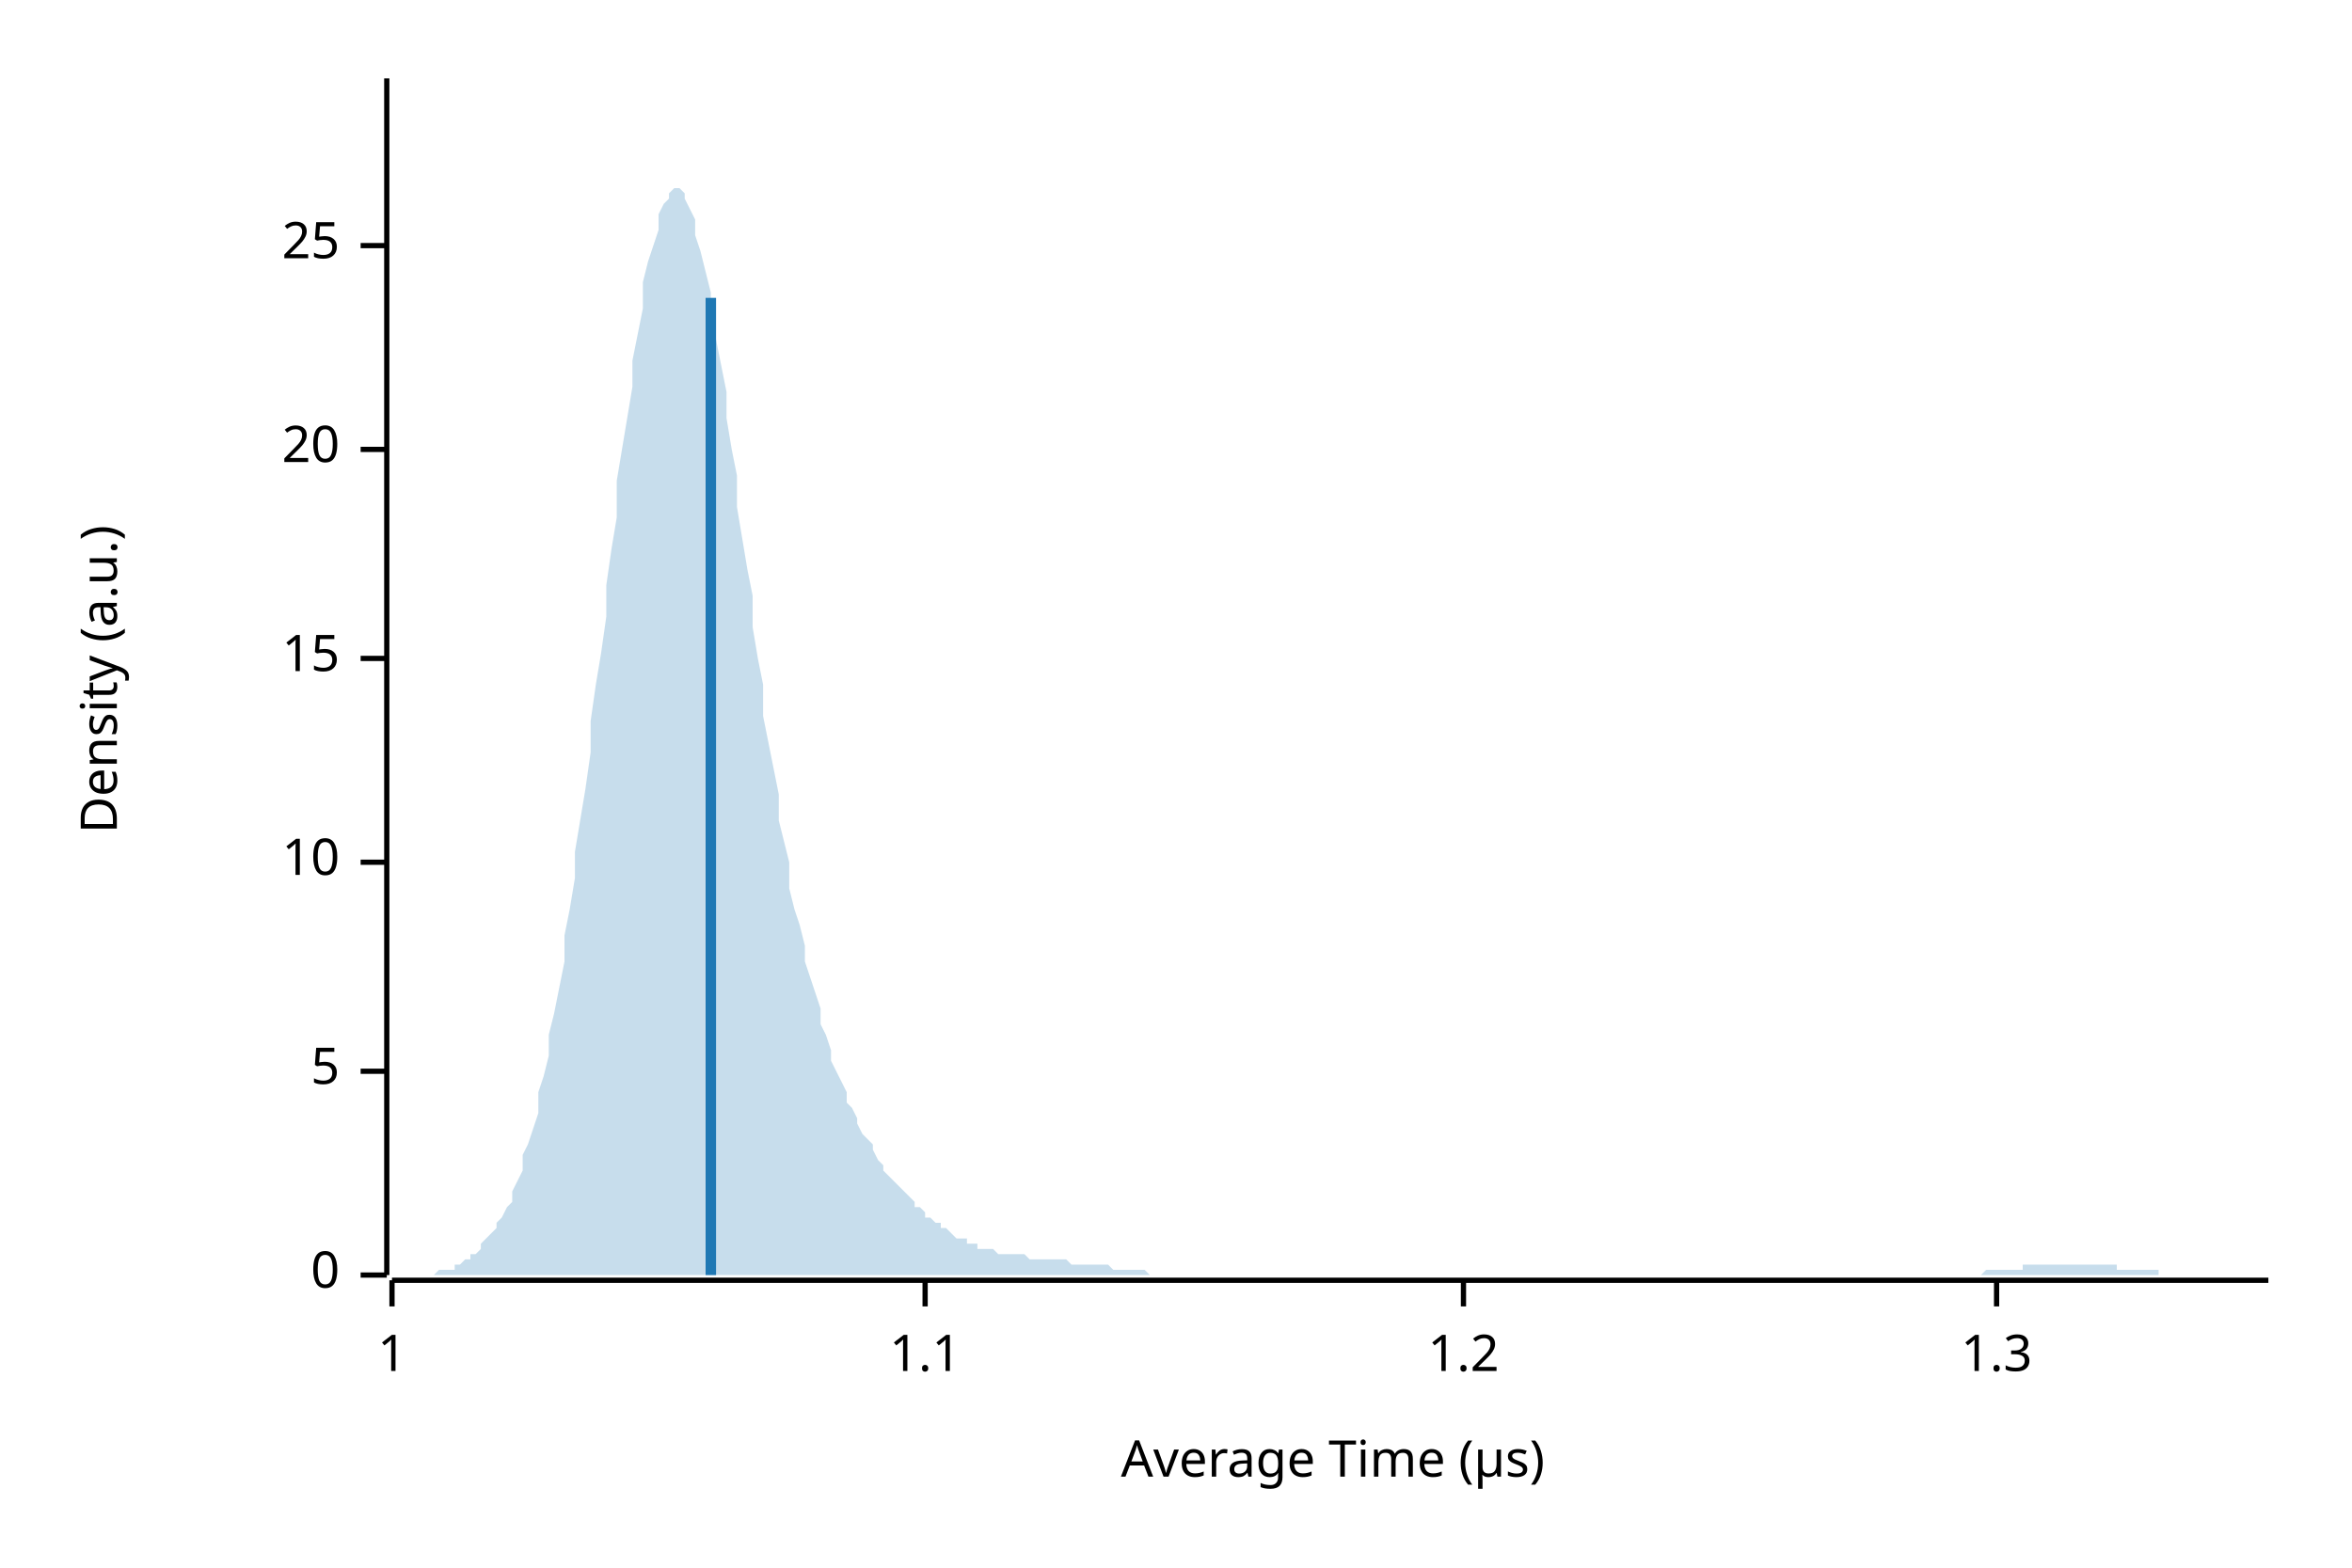
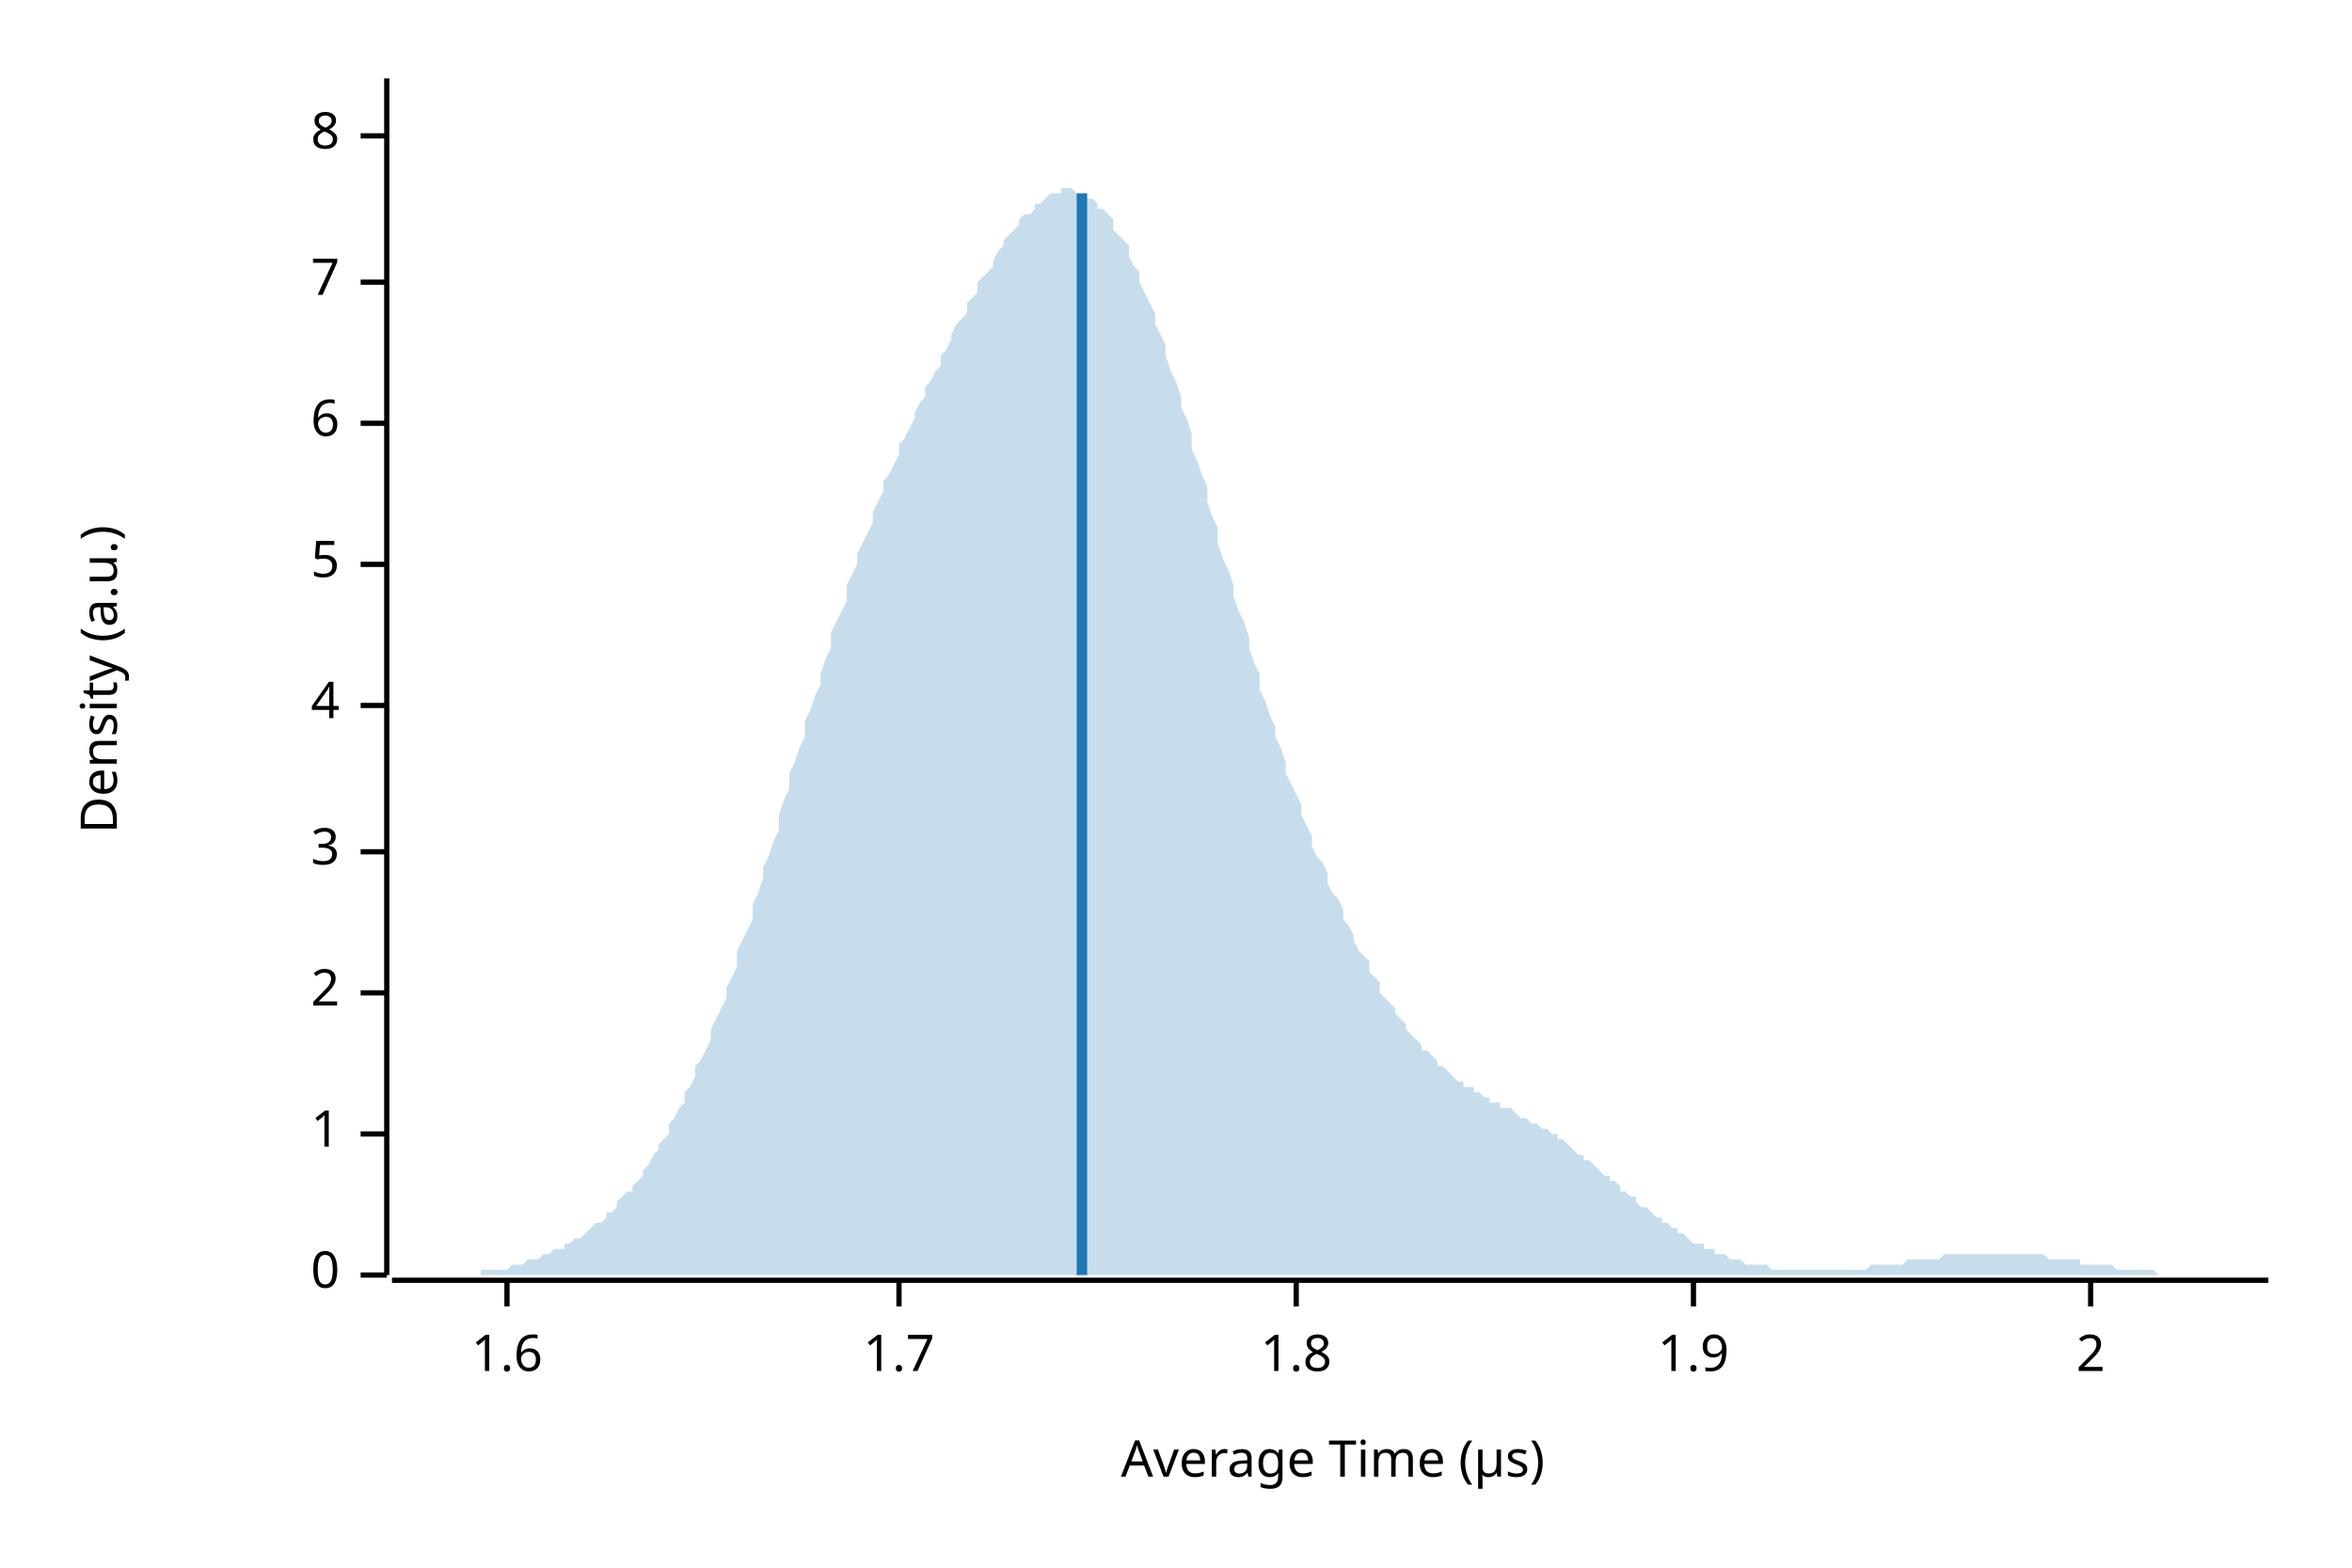
<svg xmlns="http://www.w3.org/2000/svg" width="450" height="300" viewBox="0 0 450 300">
  <text x="15" y="130" dy="0.76em" text-anchor="middle" font-family="sans-serif" font-size="9.677" opacity="1" fill="#000000" transform="rotate(270, 15, 130)">
Density (a.u.)
</text>
  <text x="255" y="285" dy="-0.5ex" text-anchor="middle" font-family="sans-serif" font-size="9.677" opacity="1" fill="#000000">
Average Time (µs)
</text>
  <polyline fill="none" opacity="1" stroke="#000000" stroke-width="1" points="74,15 74,244 " />
  <text x="65" y="244" dy="0.5ex" text-anchor="end" font-family="sans-serif" font-size="9.677" opacity="1" fill="#000000">
0
</text>
  <polyline fill="none" opacity="1" stroke="#000000" stroke-width="1" points="69,244 74,244 " />
-   <text x="65" y="205" dy="0.5ex" text-anchor="end" font-family="sans-serif" font-size="9.677" opacity="1" fill="#000000">
+   <text x="65" y="217" dy="0.5ex" text-anchor="end" font-family="sans-serif" font-size="9.677" opacity="1" fill="#000000">
+ 1
+ </text>
+   <polyline fill="none" opacity="1" stroke="#000000" stroke-width="1" points="69,217 74,217 " />
+   <text x="65" y="190" dy="0.5ex" text-anchor="end" font-family="sans-serif" font-size="9.677" opacity="1" fill="#000000">
+ 2
+ </text>
+   <polyline fill="none" opacity="1" stroke="#000000" stroke-width="1" points="69,190 74,190 " />
+   <text x="65" y="163" dy="0.5ex" text-anchor="end" font-family="sans-serif" font-size="9.677" opacity="1" fill="#000000">
+ 3
+ </text>
+   <polyline fill="none" opacity="1" stroke="#000000" stroke-width="1" points="69,163 74,163 " />
+   <text x="65" y="135" dy="0.5ex" text-anchor="end" font-family="sans-serif" font-size="9.677" opacity="1" fill="#000000">
+ 4
+ </text>
+   <polyline fill="none" opacity="1" stroke="#000000" stroke-width="1" points="69,135 74,135 " />
+   <text x="65" y="108" dy="0.5ex" text-anchor="end" font-family="sans-serif" font-size="9.677" opacity="1" fill="#000000">
5
</text>
-   <polyline fill="none" opacity="1" stroke="#000000" stroke-width="1" points="69,205 74,205 " />
-   <text x="65" y="165" dy="0.5ex" text-anchor="end" font-family="sans-serif" font-size="9.677" opacity="1" fill="#000000">
- 10
+   <polyline fill="none" opacity="1" stroke="#000000" stroke-width="1" points="69,108 74,108 " />
+   <text x="65" y="81" dy="0.5ex" text-anchor="end" font-family="sans-serif" font-size="9.677" opacity="1" fill="#000000">
+ 6
</text>
-   <polyline fill="none" opacity="1" stroke="#000000" stroke-width="1" points="69,165 74,165 " />
-   <text x="65" y="126" dy="0.5ex" text-anchor="end" font-family="sans-serif" font-size="9.677" opacity="1" fill="#000000">
- 15
+   <polyline fill="none" opacity="1" stroke="#000000" stroke-width="1" points="69,81 74,81 " />
+   <text x="65" y="54" dy="0.5ex" text-anchor="end" font-family="sans-serif" font-size="9.677" opacity="1" fill="#000000">
+ 7
</text>
-   <polyline fill="none" opacity="1" stroke="#000000" stroke-width="1" points="69,126 74,126 " />
-   <text x="65" y="86" dy="0.5ex" text-anchor="end" font-family="sans-serif" font-size="9.677" opacity="1" fill="#000000">
- 20
+   <polyline fill="none" opacity="1" stroke="#000000" stroke-width="1" points="69,54 74,54 " />
+   <text x="65" y="26" dy="0.5ex" text-anchor="end" font-family="sans-serif" font-size="9.677" opacity="1" fill="#000000">
+ 8
</text>
-   <polyline fill="none" opacity="1" stroke="#000000" stroke-width="1" points="69,86 74,86 " />
-   <text x="65" y="47" dy="0.5ex" text-anchor="end" font-family="sans-serif" font-size="9.677" opacity="1" fill="#000000">
- 25
+   <polyline fill="none" opacity="1" stroke="#000000" stroke-width="1" points="69,26 74,26 " />
+   <polyline fill="none" opacity="1" stroke="#000000" stroke-width="1" points="75,245 434,245 " />
+   <text x="97" y="255" dy="0.76em" text-anchor="middle" font-family="sans-serif" font-size="9.677" opacity="1" fill="#000000">
+ 1.6
</text>
-   <polyline fill="none" opacity="1" stroke="#000000" stroke-width="1" points="69,47 74,47 " />
-   <polyline fill="none" opacity="1" stroke="#000000" stroke-width="1" points="75,245 434,245 " />
-   <text x="75" y="255" dy="0.76em" text-anchor="middle" font-family="sans-serif" font-size="9.677" opacity="1" fill="#000000">
- 1
+   <polyline fill="none" opacity="1" stroke="#000000" stroke-width="1" points="97,245 97,250 " />
+   <text x="172" y="255" dy="0.76em" text-anchor="middle" font-family="sans-serif" font-size="9.677" opacity="1" fill="#000000">
+ 1.7
</text>
-   <polyline fill="none" opacity="1" stroke="#000000" stroke-width="1" points="75,245 75,250 " />
-   <text x="177" y="255" dy="0.76em" text-anchor="middle" font-family="sans-serif" font-size="9.677" opacity="1" fill="#000000">
- 1.1
+   <polyline fill="none" opacity="1" stroke="#000000" stroke-width="1" points="172,245 172,250 " />
+   <text x="248" y="255" dy="0.76em" text-anchor="middle" font-family="sans-serif" font-size="9.677" opacity="1" fill="#000000">
+ 1.8
</text>
-   <polyline fill="none" opacity="1" stroke="#000000" stroke-width="1" points="177,245 177,250 " />
-   <text x="280" y="255" dy="0.76em" text-anchor="middle" font-family="sans-serif" font-size="9.677" opacity="1" fill="#000000">
- 1.2
+   <polyline fill="none" opacity="1" stroke="#000000" stroke-width="1" points="248,245 248,250 " />
+   <text x="324" y="255" dy="0.76em" text-anchor="middle" font-family="sans-serif" font-size="9.677" opacity="1" fill="#000000">
+ 1.9
</text>
-   <polyline fill="none" opacity="1" stroke="#000000" stroke-width="1" points="280,245 280,250 " />
-   <text x="382" y="255" dy="0.76em" text-anchor="middle" font-family="sans-serif" font-size="9.677" opacity="1" fill="#000000">
- 1.3
+   <polyline fill="none" opacity="1" stroke="#000000" stroke-width="1" points="324,245 324,250 " />
+   <text x="400" y="255" dy="0.76em" text-anchor="middle" font-family="sans-serif" font-size="9.677" opacity="1" fill="#000000">
+ 2
</text>
-   <polyline fill="none" opacity="1" stroke="#000000" stroke-width="1" points="382,245 382,250 " />
-   <polygon opacity="0.25" fill="#1F78B4" points="75,244 75,244 76,244 77,244 77,244 78,244 79,244 80,244 80,244 81,244 82,244 82,244 83,244 84,243 85,243 85,243 86,243 87,243 87,242 88,242 89,241 90,241 90,240 91,240 92,239 92,238 93,237 94,236 95,235 95,234 96,233 97,231 98,230 98,228 99,226 100,224 100,221 101,219 102,216 103,213 103,209 104,206 105,202 105,198 106,194 107,189 108,184 108,179 109,174 110,168 110,163 111,157 112,151 113,144 113,138 114,131 115,125 116,118 116,112 117,105 118,99 118,92 119,86 120,80 121,74 121,69 122,64 123,59 123,54 124,50 125,47 126,44 126,41 127,39 128,38 128,37 129,36 130,36 131,37 131,38 132,40 133,42 133,45 134,48 135,52 136,56 136,60 137,65 138,70 139,75 139,80 140,86 141,91 141,97 142,103 143,109 144,114 144,120 145,126 146,131 146,137 147,142 148,147 149,152 149,157 150,161 151,165 151,170 152,174 153,177 154,181 154,184 155,187 156,190 157,193 157,196 158,198 159,201 159,203 160,205 161,207 162,209 162,211 163,212 164,214 164,215 165,217 166,218 167,219 167,220 168,222 169,223 169,224 170,225 171,226 172,227 172,227 173,228 174,229 175,230 175,231 176,231 177,232 177,233 178,233 179,234 180,234 180,235 181,235 182,236 182,236 183,237 184,237 185,237 185,238 186,238 187,238 187,239 188,239 189,239 190,239 190,239 191,240 192,240 192,240 193,240 194,240 195,240 195,240 196,240 197,241 198,241 198,241 199,241 200,241 200,241 201,241 202,241 203,241 203,241 204,241 205,242 205,242 206,242 207,242 208,242 208,242 209,242 210,242 210,242 211,242 212,242 213,243 213,243 214,243 215,243 216,243 216,243 217,243 218,243 218,243 219,243 220,244 221,244 221,244 222,244 223,244 223,244 224,244 225,244 226,244 226,244 227,244 228,244 228,244 229,244 230,244 231,244 231,244 232,244 233,244 233,244 234,244 235,244 236,244 236,244 237,244 238,244 239,244 239,244 240,244 241,244 241,244 242,244 243,244 244,244 244,244 245,244 246,244 246,244 247,244 248,244 249,244 249,244 250,244 251,244 251,244 252,244 253,244 254,244 254,244 255,244 256,244 257,244 257,244 258,244 259,244 259,244 260,244 261,244 262,244 262,244 263,244 264,244 264,244 265,244 266,244 267,244 267,244 268,244 269,244 269,244 270,244 271,244 272,244 272,244 273,244 274,244 275,244 275,244 276,244 277,244 277,244 278,244 279,244 280,244 280,244 281,244 282,244 282,244 283,244 284,244 285,244 285,244 286,244 287,244 287,244 288,244 289,244 290,244 290,244 291,244 292,244 292,244 293,244 294,244 295,244 295,244 296,244 297,244 298,244 298,244 299,244 300,244 300,244 301,244 302,244 303,244 303,244 304,244 305,244 305,244 306,244 307,244 308,244 308,244 309,244 310,244 310,244 311,244 312,244 313,244 313,244 314,244 315,244 316,244 316,244 317,244 318,244 318,244 319,244 320,244 321,244 321,244 322,244 323,244 323,244 324,244 325,244 326,244 326,244 327,244 328,244 328,244 329,244 330,244 331,244 331,244 332,244 333,244 333,244 334,244 335,244 336,244 336,244 337,244 338,244 339,244 339,244 340,244 341,244 341,244 342,244 343,244 344,244 344,244 345,244 346,244 346,244 347,244 348,244 349,244 349,244 350,244 351,244 351,244 352,244 353,244 354,244 354,244 355,244 356,244 357,244 357,244 358,244 359,244 359,244 360,244 361,244 362,244 362,244 363,244 364,244 364,244 365,244 366,244 367,244 367,244 368,244 369,244 369,244 370,244 371,244 372,244 372,244 373,244 374,244 375,244 375,244 376,244 377,244 377,244 378,244 379,244 380,243 380,243 381,243 382,243 382,243 383,243 384,243 385,243 385,243 386,243 387,243 387,242 388,242 389,242 390,242 390,242 391,242 392,242 392,242 393,242 394,242 395,242 395,242 396,242 397,242 398,242 398,242 399,242 400,242 400,242 401,242 402,242 403,242 403,242 404,242 405,242 405,243 406,243 407,243 408,243 408,243 409,243 410,243 410,243 411,243 412,243 413,243 413,244 414,244 415,244 416,244 416,244 417,244 418,244 418,244 419,244 420,244 421,244 421,244 422,244 423,244 423,244 424,244 425,244 426,244 426,244 427,244 428,244 428,244 429,244 430,244 431,244 431,244 432,244 433,244 434,244 434,244 75,244 " />
-   <polyline fill="none" opacity="1" stroke="#1F78B4" stroke-width="2" points="136,244 136,57 " />
+   <polyline fill="none" opacity="1" stroke="#000000" stroke-width="1" points="400,245 400,250 " />
+   <polygon opacity="0.25" fill="#1F78B4" points="75,244 75,244 76,244 77,244 77,244 78,244 79,244 80,244 80,244 81,244 82,244 82,244 83,244 84,244 85,244 85,244 86,244 87,244 87,244 88,244 89,244 90,244 90,244 91,244 92,244 92,243 93,243 94,243 95,243 95,243 96,243 97,243 98,242 98,242 99,242 100,242 100,242 101,241 102,241 103,241 103,241 104,240 105,240 105,240 106,239 107,239 108,239 108,238 109,238 110,237 110,237 111,237 112,236 113,235 113,235 114,234 115,234 116,233 116,232 117,232 118,231 118,230 119,229 120,228 121,228 121,227 122,226 123,225 123,224 124,223 125,221 126,220 126,219 127,218 128,217 128,215 129,214 130,212 131,211 131,209 132,208 133,206 133,204 134,203 135,201 136,199 136,197 137,195 138,193 139,191 139,189 140,187 141,185 141,182 142,180 143,178 144,176 144,173 145,171 146,168 146,166 147,164 148,161 149,159 149,156 150,153 151,151 151,148 152,146 153,143 154,141 154,138 155,136 156,133 157,131 157,129 158,126 159,124 159,121 160,119 161,117 162,115 162,112 163,110 164,108 164,106 165,104 166,102 167,100 167,98 168,96 169,94 169,92 170,91 171,89 172,87 172,85 173,84 174,82 175,80 175,79 176,77 177,76 177,74 178,73 179,71 180,70 180,68 181,67 182,65 182,64 183,62 184,61 185,60 185,58 186,57 187,56 187,54 188,53 189,52 190,51 190,50 191,48 192,47 192,46 193,45 194,44 195,43 195,42 196,41 197,41 198,40 198,39 199,39 200,38 200,38 201,37 202,37 203,37 203,36 204,36 205,36 205,36 206,37 207,37 208,37 208,38 209,38 210,39 210,40 211,40 212,41 213,42 213,44 214,45 215,46 216,47 216,49 217,51 218,52 218,54 219,56 220,58 221,60 221,62 222,64 223,66 223,68 224,71 225,73 226,76 226,78 227,80 228,83 228,86 229,88 230,91 231,93 231,96 232,99 233,101 233,104 234,107 235,109 236,112 236,114 237,117 238,119 239,122 239,124 240,127 241,129 241,132 242,134 243,137 244,139 244,141 245,143 246,146 246,148 247,150 248,152 249,154 249,156 250,158 251,160 251,162 252,164 253,165 254,167 254,169 255,171 256,172 257,174 257,176 258,177 259,179 259,180 260,182 261,183 262,184 262,186 263,187 264,188 264,190 265,191 266,192 267,193 267,194 268,195 269,196 269,197 270,198 271,199 272,200 272,201 273,201 274,202 275,203 275,204 276,204 277,205 277,205 278,206 279,207 280,207 280,208 281,208 282,208 282,209 283,209 284,210 285,210 285,211 286,211 287,211 287,212 288,212 289,212 290,213 290,213 291,214 292,214 292,214 293,215 294,215 295,216 295,216 296,216 297,217 298,217 298,218 299,218 300,219 300,219 301,220 302,221 303,221 303,222 304,222 305,223 305,223 306,224 307,225 308,225 308,226 309,226 310,227 310,228 311,228 312,229 313,229 313,230 314,231 315,231 316,232 316,232 317,233 318,233 318,234 319,234 320,235 321,235 321,236 322,236 323,237 323,237 324,238 325,238 326,238 326,239 327,239 328,239 328,240 329,240 330,240 331,241 331,241 332,241 333,241 333,241 334,242 335,242 336,242 336,242 337,242 338,242 339,243 339,243 340,243 341,243 341,243 342,243 343,243 344,243 344,243 345,243 346,243 346,243 347,243 348,243 349,243 349,243 350,243 351,243 351,243 352,243 353,243 354,243 354,243 355,243 356,243 357,243 357,243 358,242 359,242 359,242 360,242 361,242 362,242 362,242 363,242 364,242 364,242 365,241 366,241 367,241 367,241 368,241 369,241 369,241 370,241 371,241 372,240 372,240 373,240 374,240 375,240 375,240 376,240 377,240 377,240 378,240 379,240 380,240 380,240 381,240 382,240 382,240 383,240 384,240 385,240 385,240 386,240 387,240 387,240 388,240 389,240 390,240 390,240 391,240 392,241 392,241 393,241 394,241 395,241 395,241 396,241 397,241 398,241 398,242 399,242 400,242 400,242 401,242 402,242 403,242 403,242 404,242 405,243 405,243 406,243 407,243 408,243 408,243 409,243 410,243 410,243 411,243 412,243 413,244 413,244 414,244 415,244 416,244 416,244 417,244 418,244 418,244 419,244 420,244 421,244 421,244 422,244 423,244 423,244 424,244 425,244 426,244 426,244 427,244 428,244 428,244 429,244 430,244 431,244 431,244 432,244 433,244 434,244 434,244 75,244 " />
+   <polyline fill="none" opacity="1" stroke="#1F78B4" stroke-width="2" points="207,244 207,37 " />
</svg>
